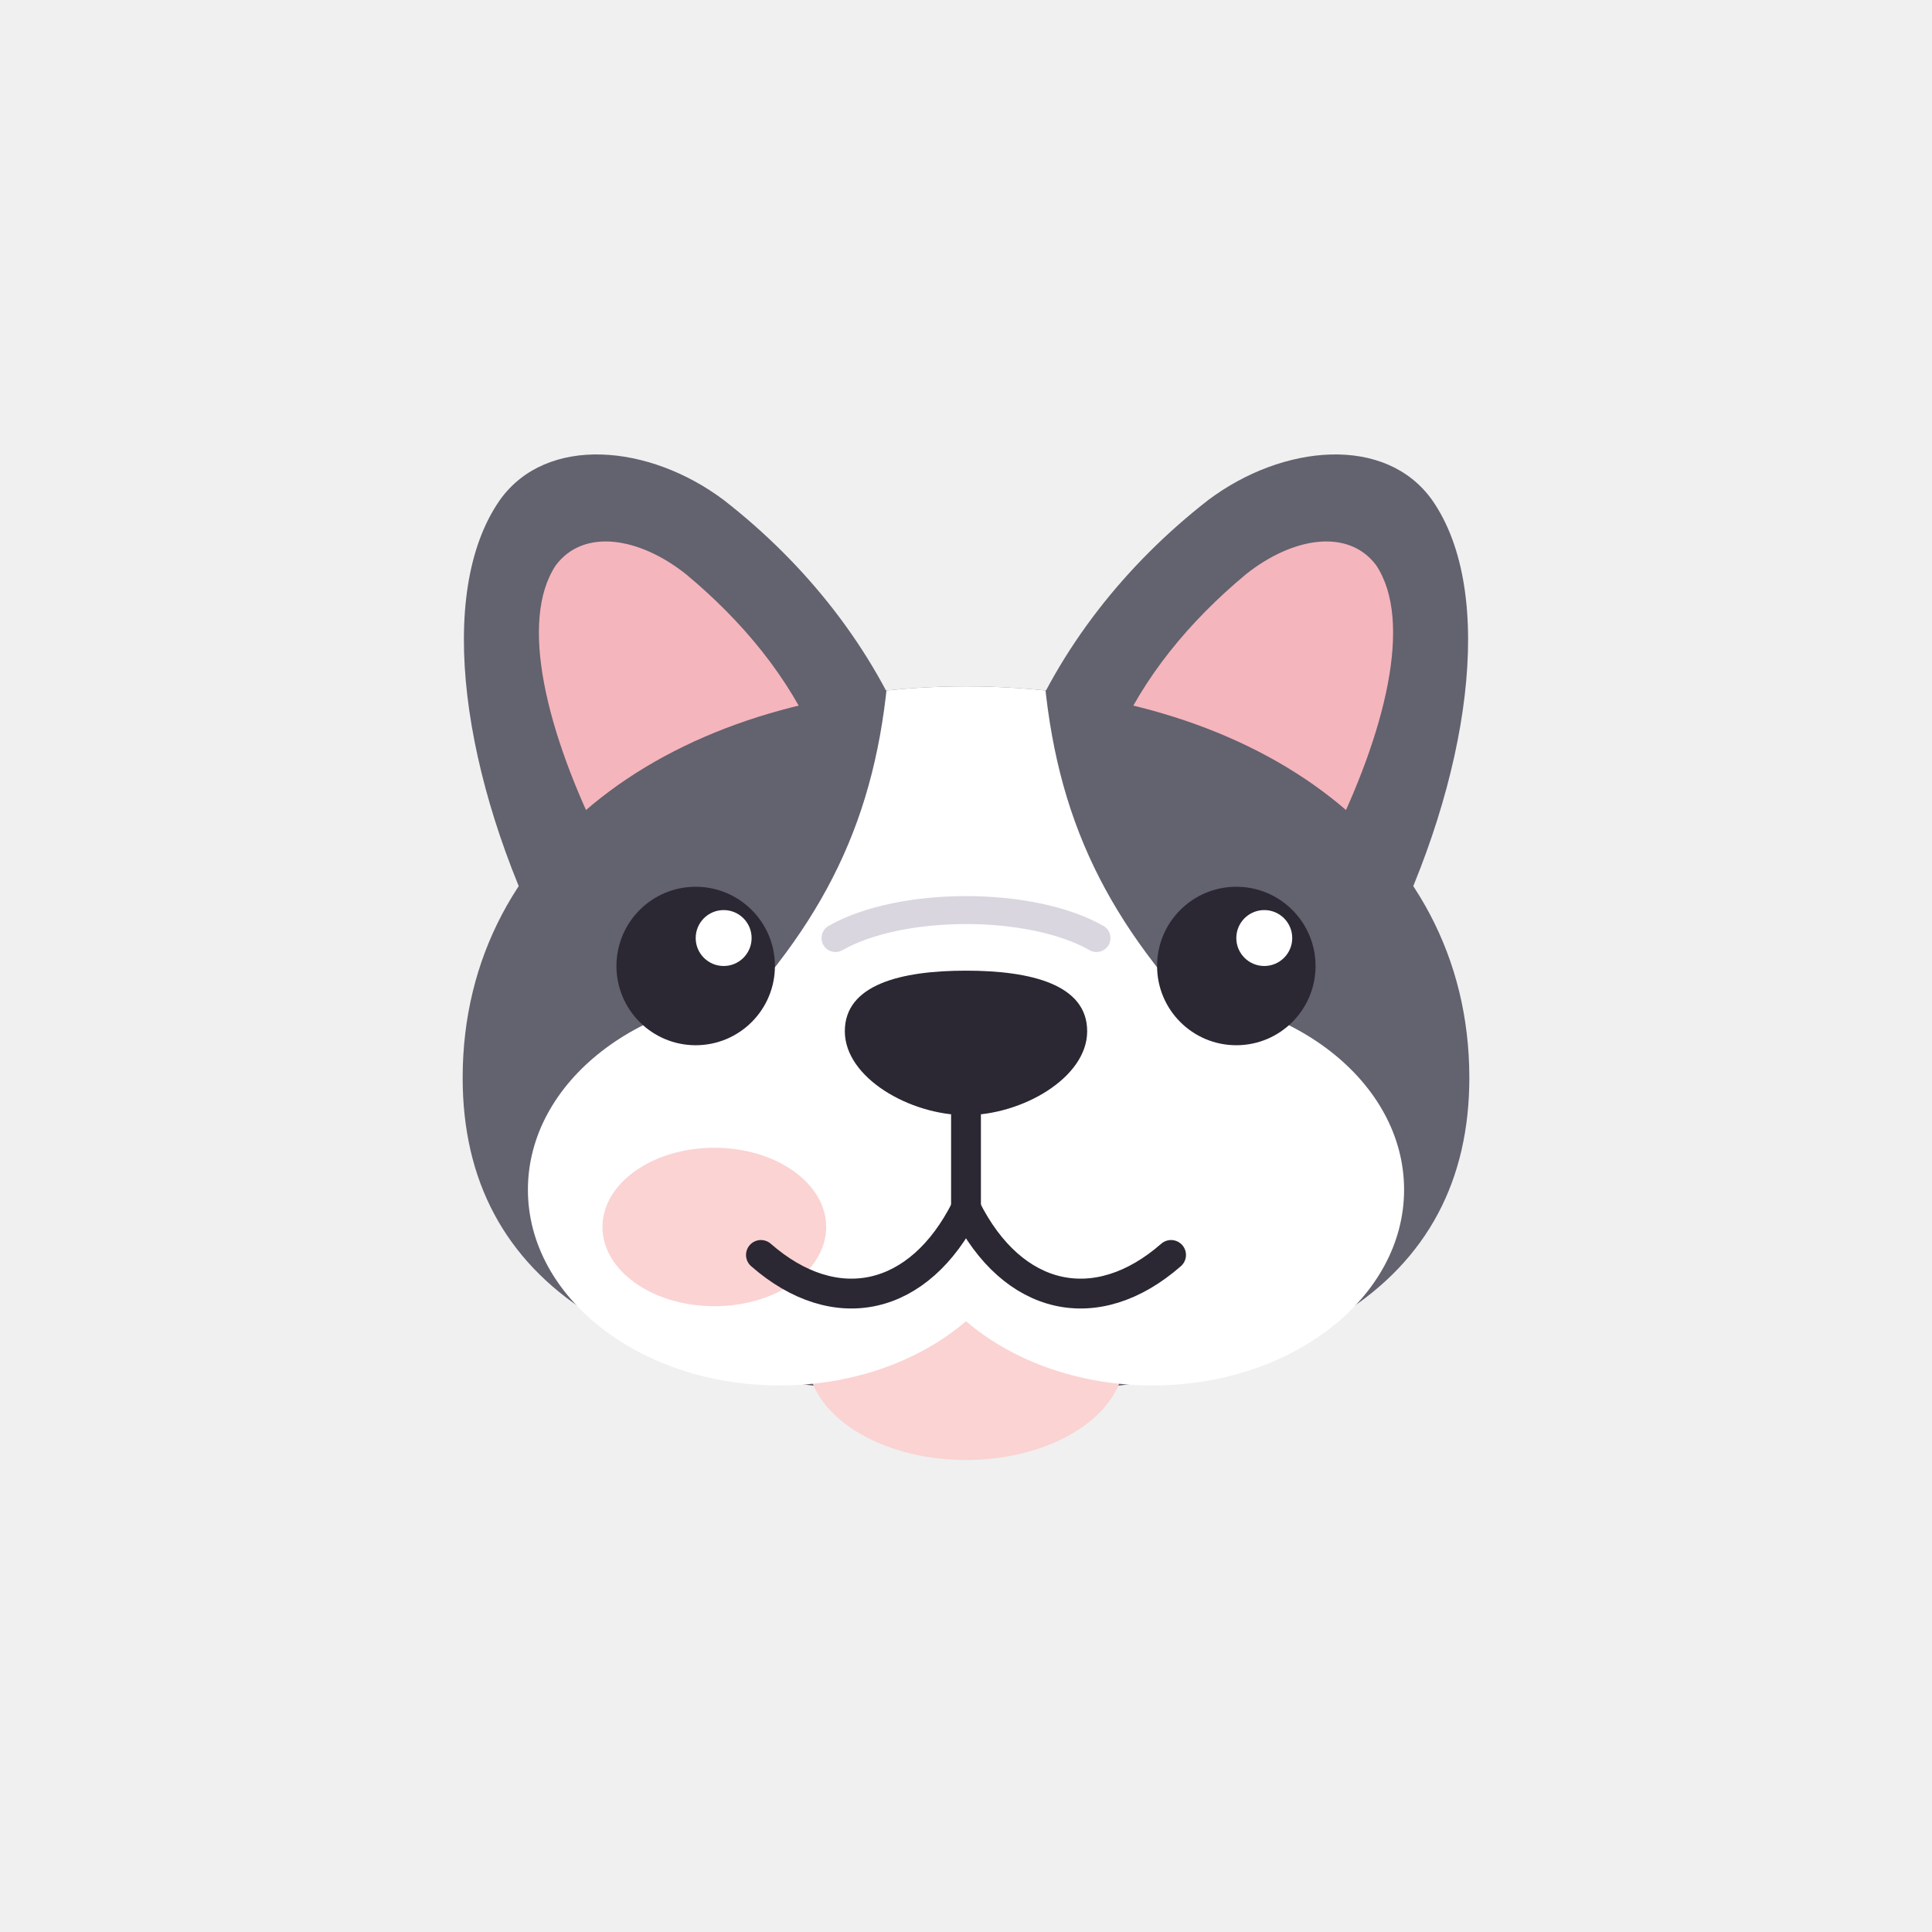
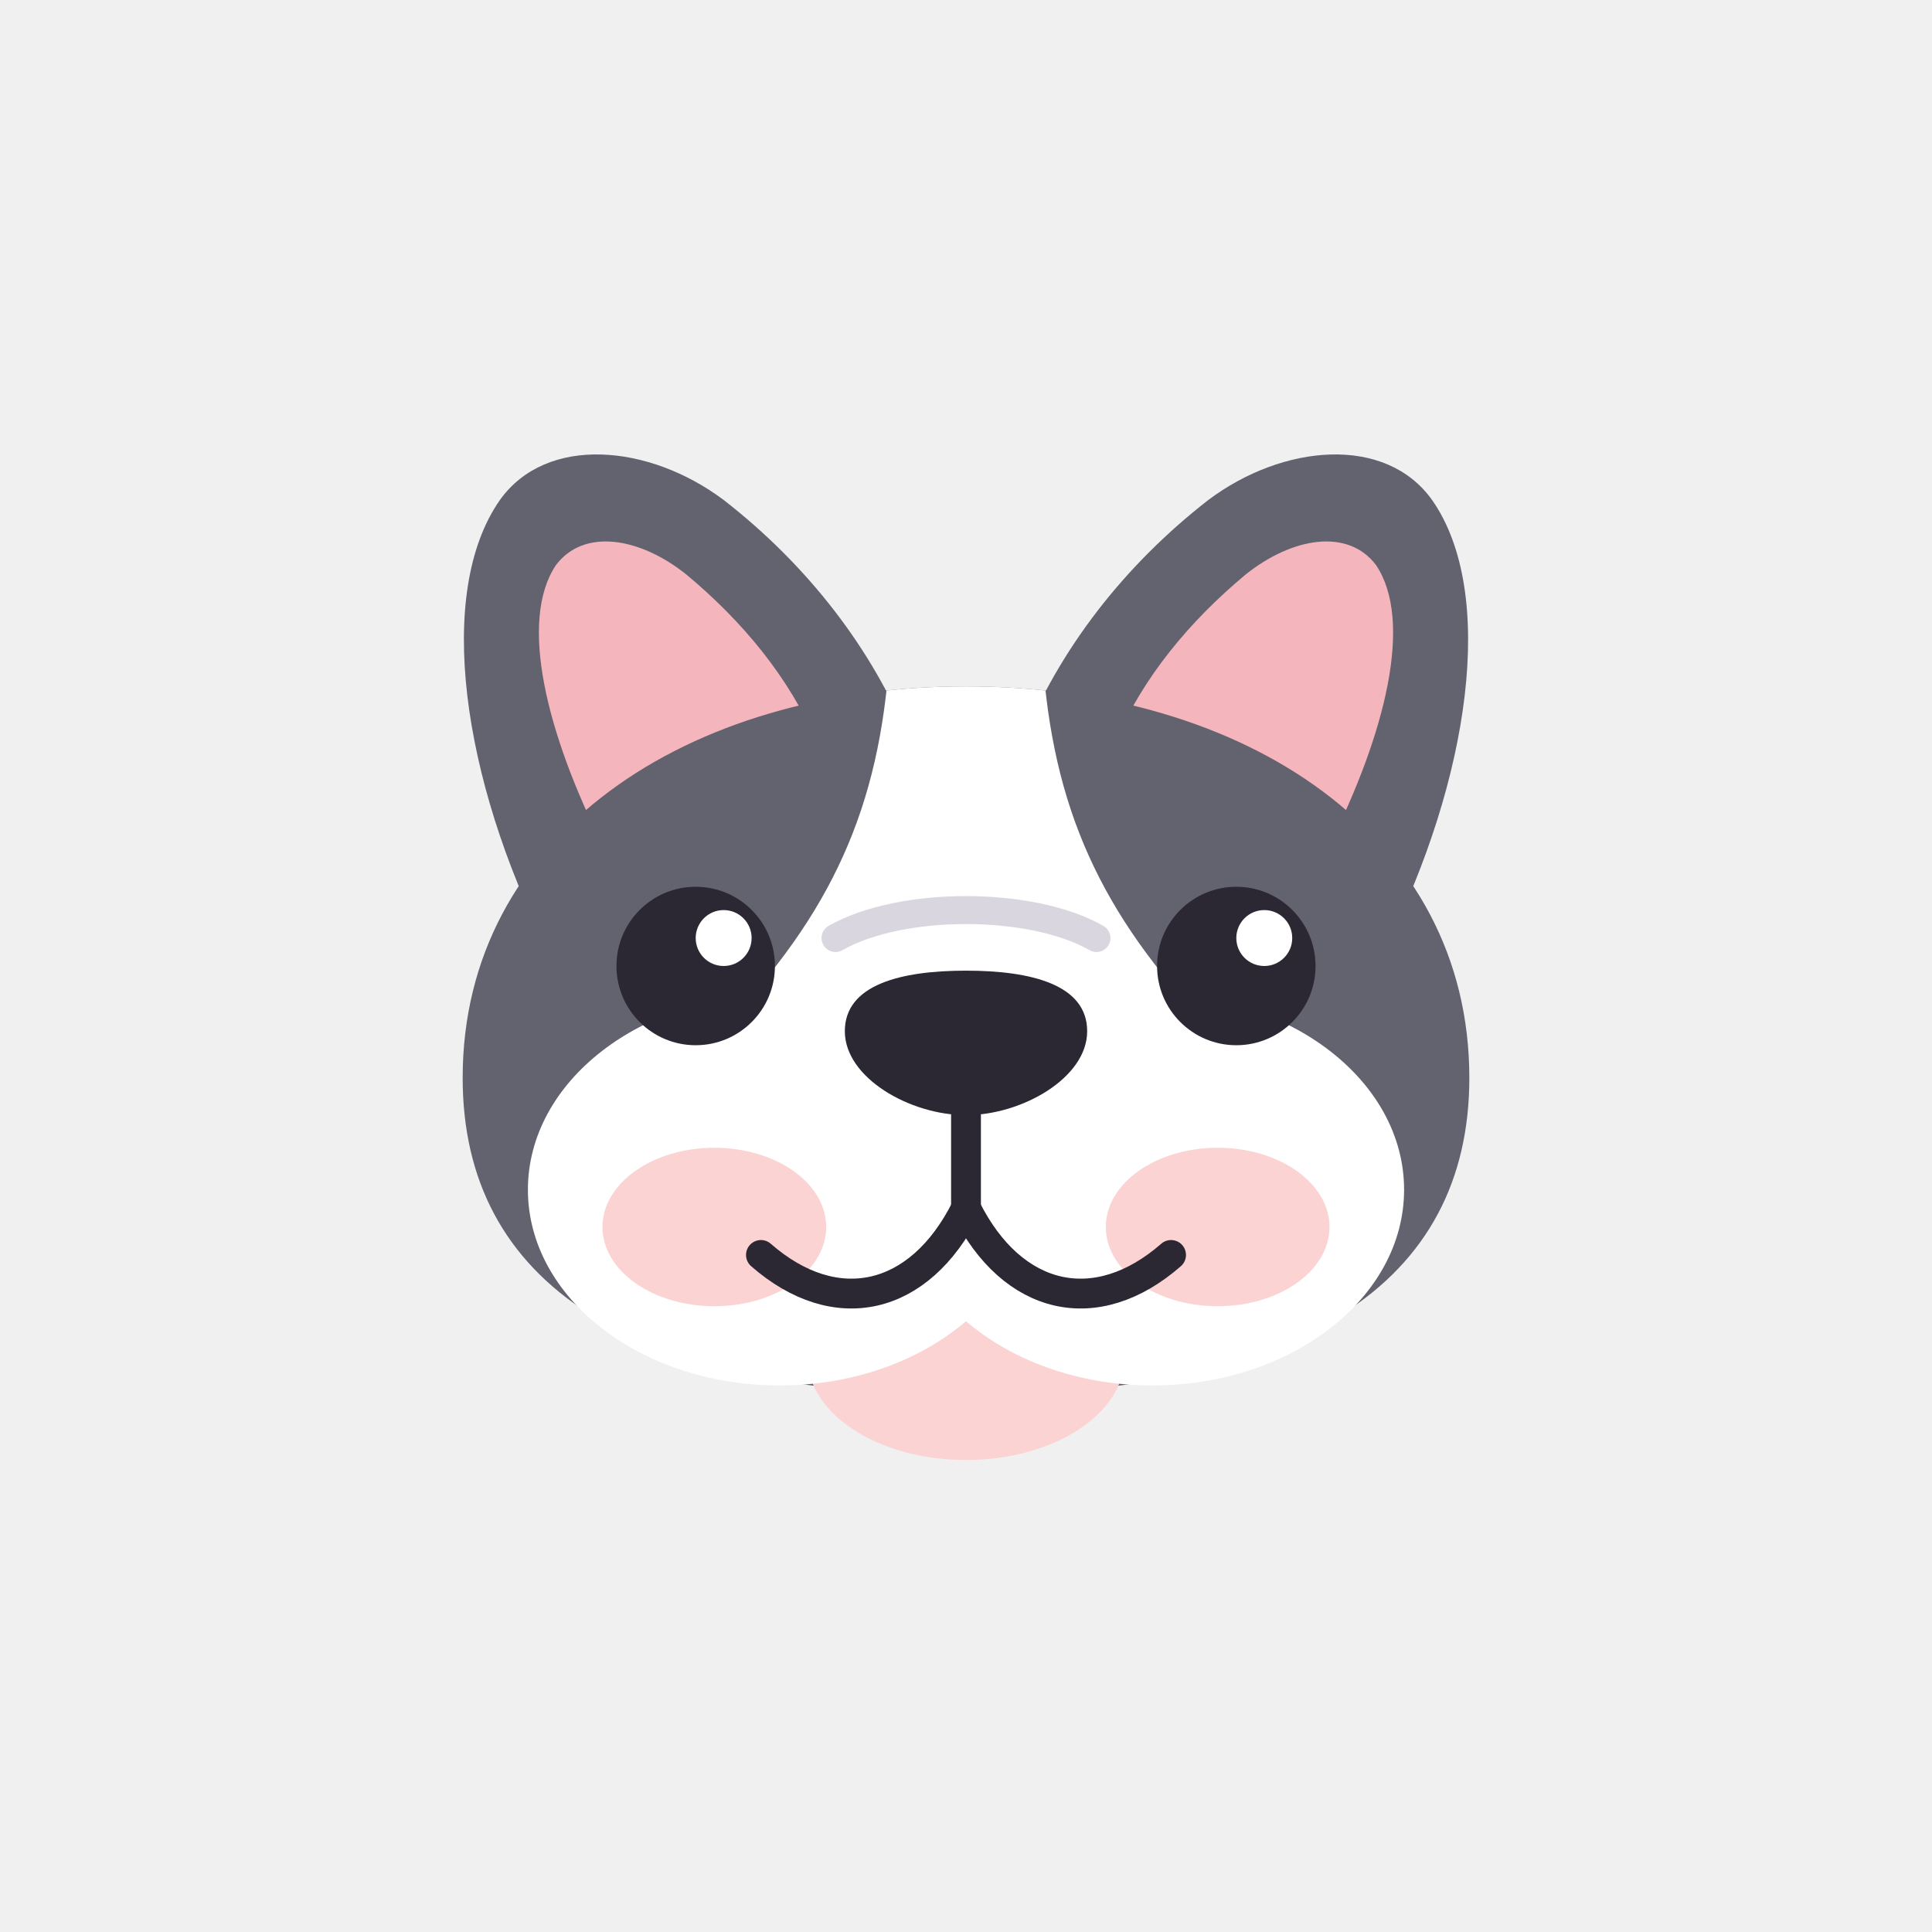
<svg xmlns="http://www.w3.org/2000/svg" width="456" height="456" viewBox="0 0 456 456" version="1.1">
  <defs>
    <clipPath id="head">
      <path d="M60 30 C90 30 114 46 114 72 C114 94 96 106 60 106 C24 106 6 94 6 72 C6 46 30 30 60 30 Z" />
    </clipPath>
  </defs>
  <g transform="translate(96 96) scale(2.2)">
    <path d="M15 58 C6 40 3 20 10 10 C15 3 26 4 34 10 C43 17 50 26 54 36 Z" fill="#63626F" />
    <path d="M105 58 C114 40 117 20 110 10 C105 3 94 4 86 10 C77 17 70 26 66 36 Z" fill="#63626F" />
    <path d="M21 47 C15 35 12 23 16 17 C19 13 25 14 30 18 C36 23 41 29 44 36 Z" fill="#F5B5BC" />
    <path d="M99 47 C105 35 108 23 104 17 C101 13 95 14 90 18 C84 23 79 29 76 36 Z" fill="#F5B5BC" />
    <path d="M60 30 C90 30 114 46 114 72 C114 94 96 106 60 106 C24 106 6 94 6 72 C6 46 30 30 60 30 Z" fill="#63626F" />
    <path d="M52 20 L68 20 C68 38 72 50 82 62 L82 72 L38 72 L38 62 C48 50 52 38 52 20 Z" fill="#FFFFFF" clip-path="url(#head)" />
    <ellipse cx="60" cy="102" rx="17" ry="11" fill="#FBD3D3" />
    <ellipse cx="40" cy="84" rx="27" ry="21" fill="#FFFFFF" />
    <ellipse cx="80" cy="84" rx="27" ry="21" fill="#FFFFFF" />
    <ellipse cx="33" cy="88" rx="12" ry="8.5" fill="#FBD3D3" />
+     <ellipse cx="87" cy="88" rx="12" ry="8.5" fill="#FBD3D3" />
    <circle cx="31" cy="60" r="8.5" fill="#2B2733" />
    <circle cx="89" cy="60" r="8.5" fill="#2B2733" />
    <circle cx="34" cy="57" r="3" fill="#FFFFFF" />
    <circle cx="92" cy="57" r="3" fill="#FFFFFF" />
    <path d="M46 57 C53 53 67 53 74 57" stroke="#DAD6DF" stroke-width="3" stroke-linecap="round" fill="none" />
    <path d="M47 67 C47 62 53 60.5 60 60.5 C67 60.5 73 62 73 67 C73 72 66 76 60 76 C54 76 47 72 47 67 Z" fill="#2B2733" />
    <path d="M60 76 L60 86" stroke="#2B2733" stroke-width="3.2" stroke-linecap="round" fill="none" />
    <path d="M38 91 C46 98 55 96 60 86 C65 96 74 98 82 91" stroke="#2B2733" stroke-width="3.2" stroke-linecap="round" stroke-linejoin="round" fill="none" />
  </g>
</svg>
